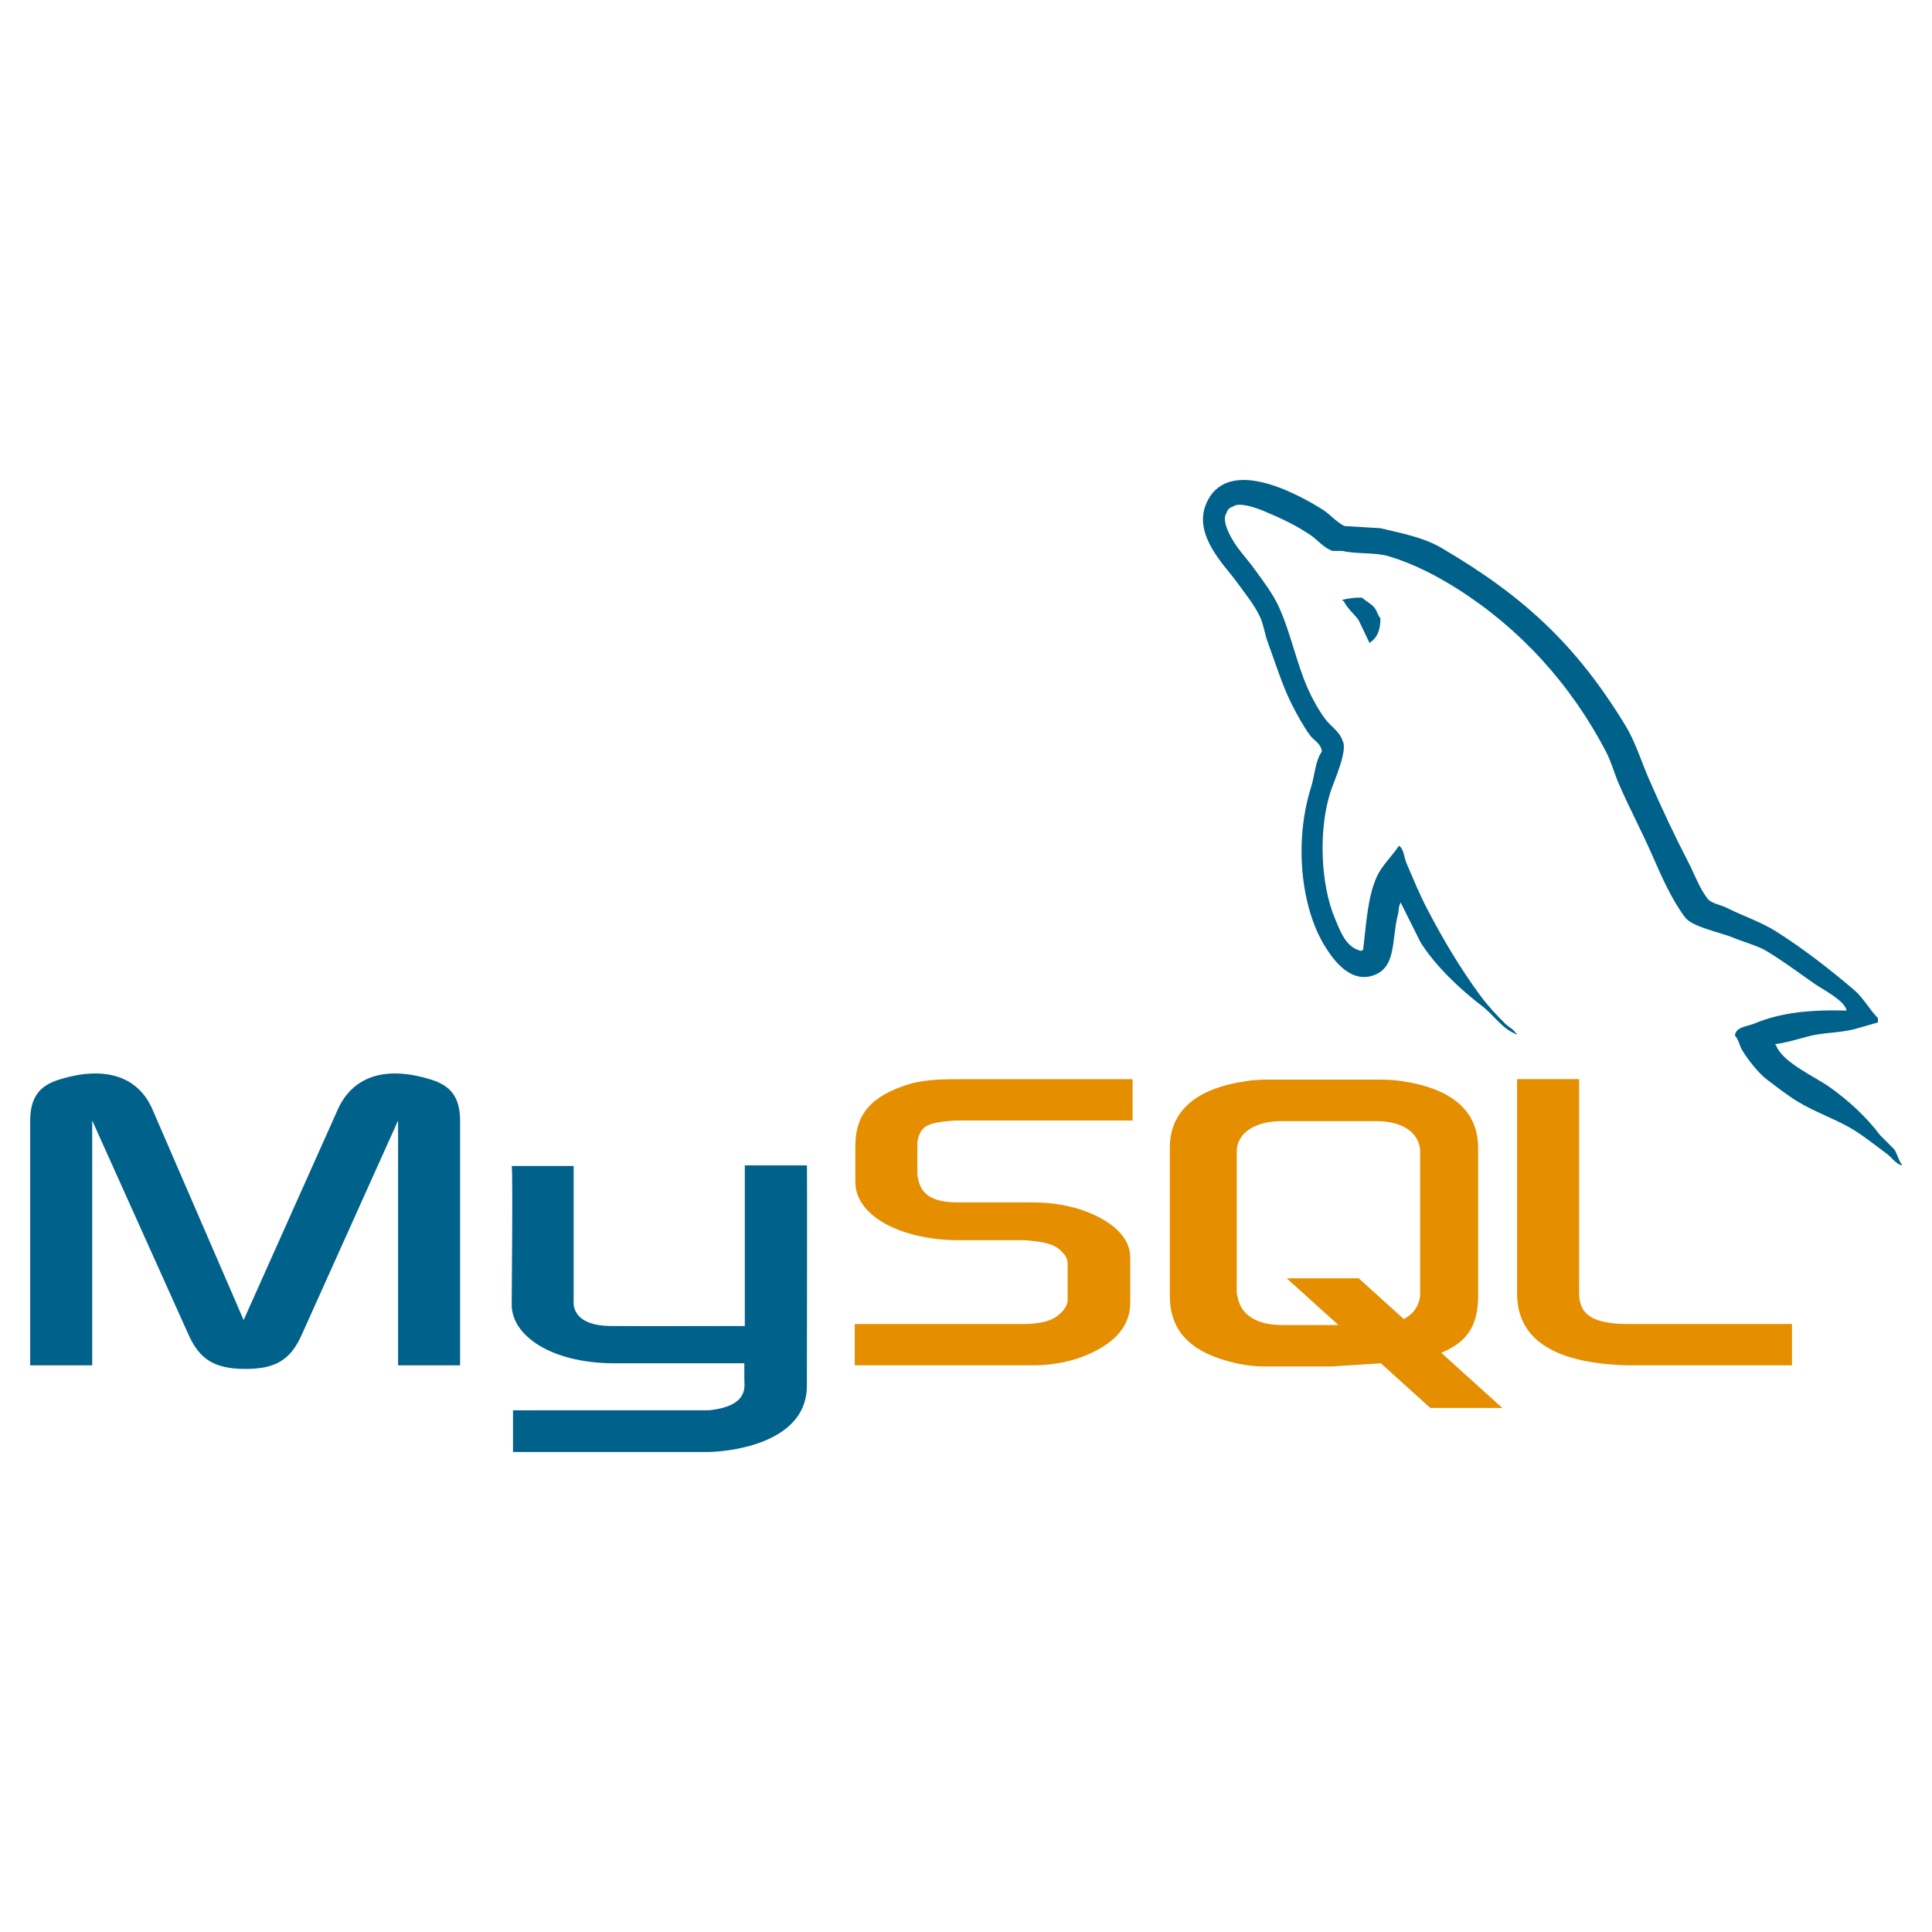
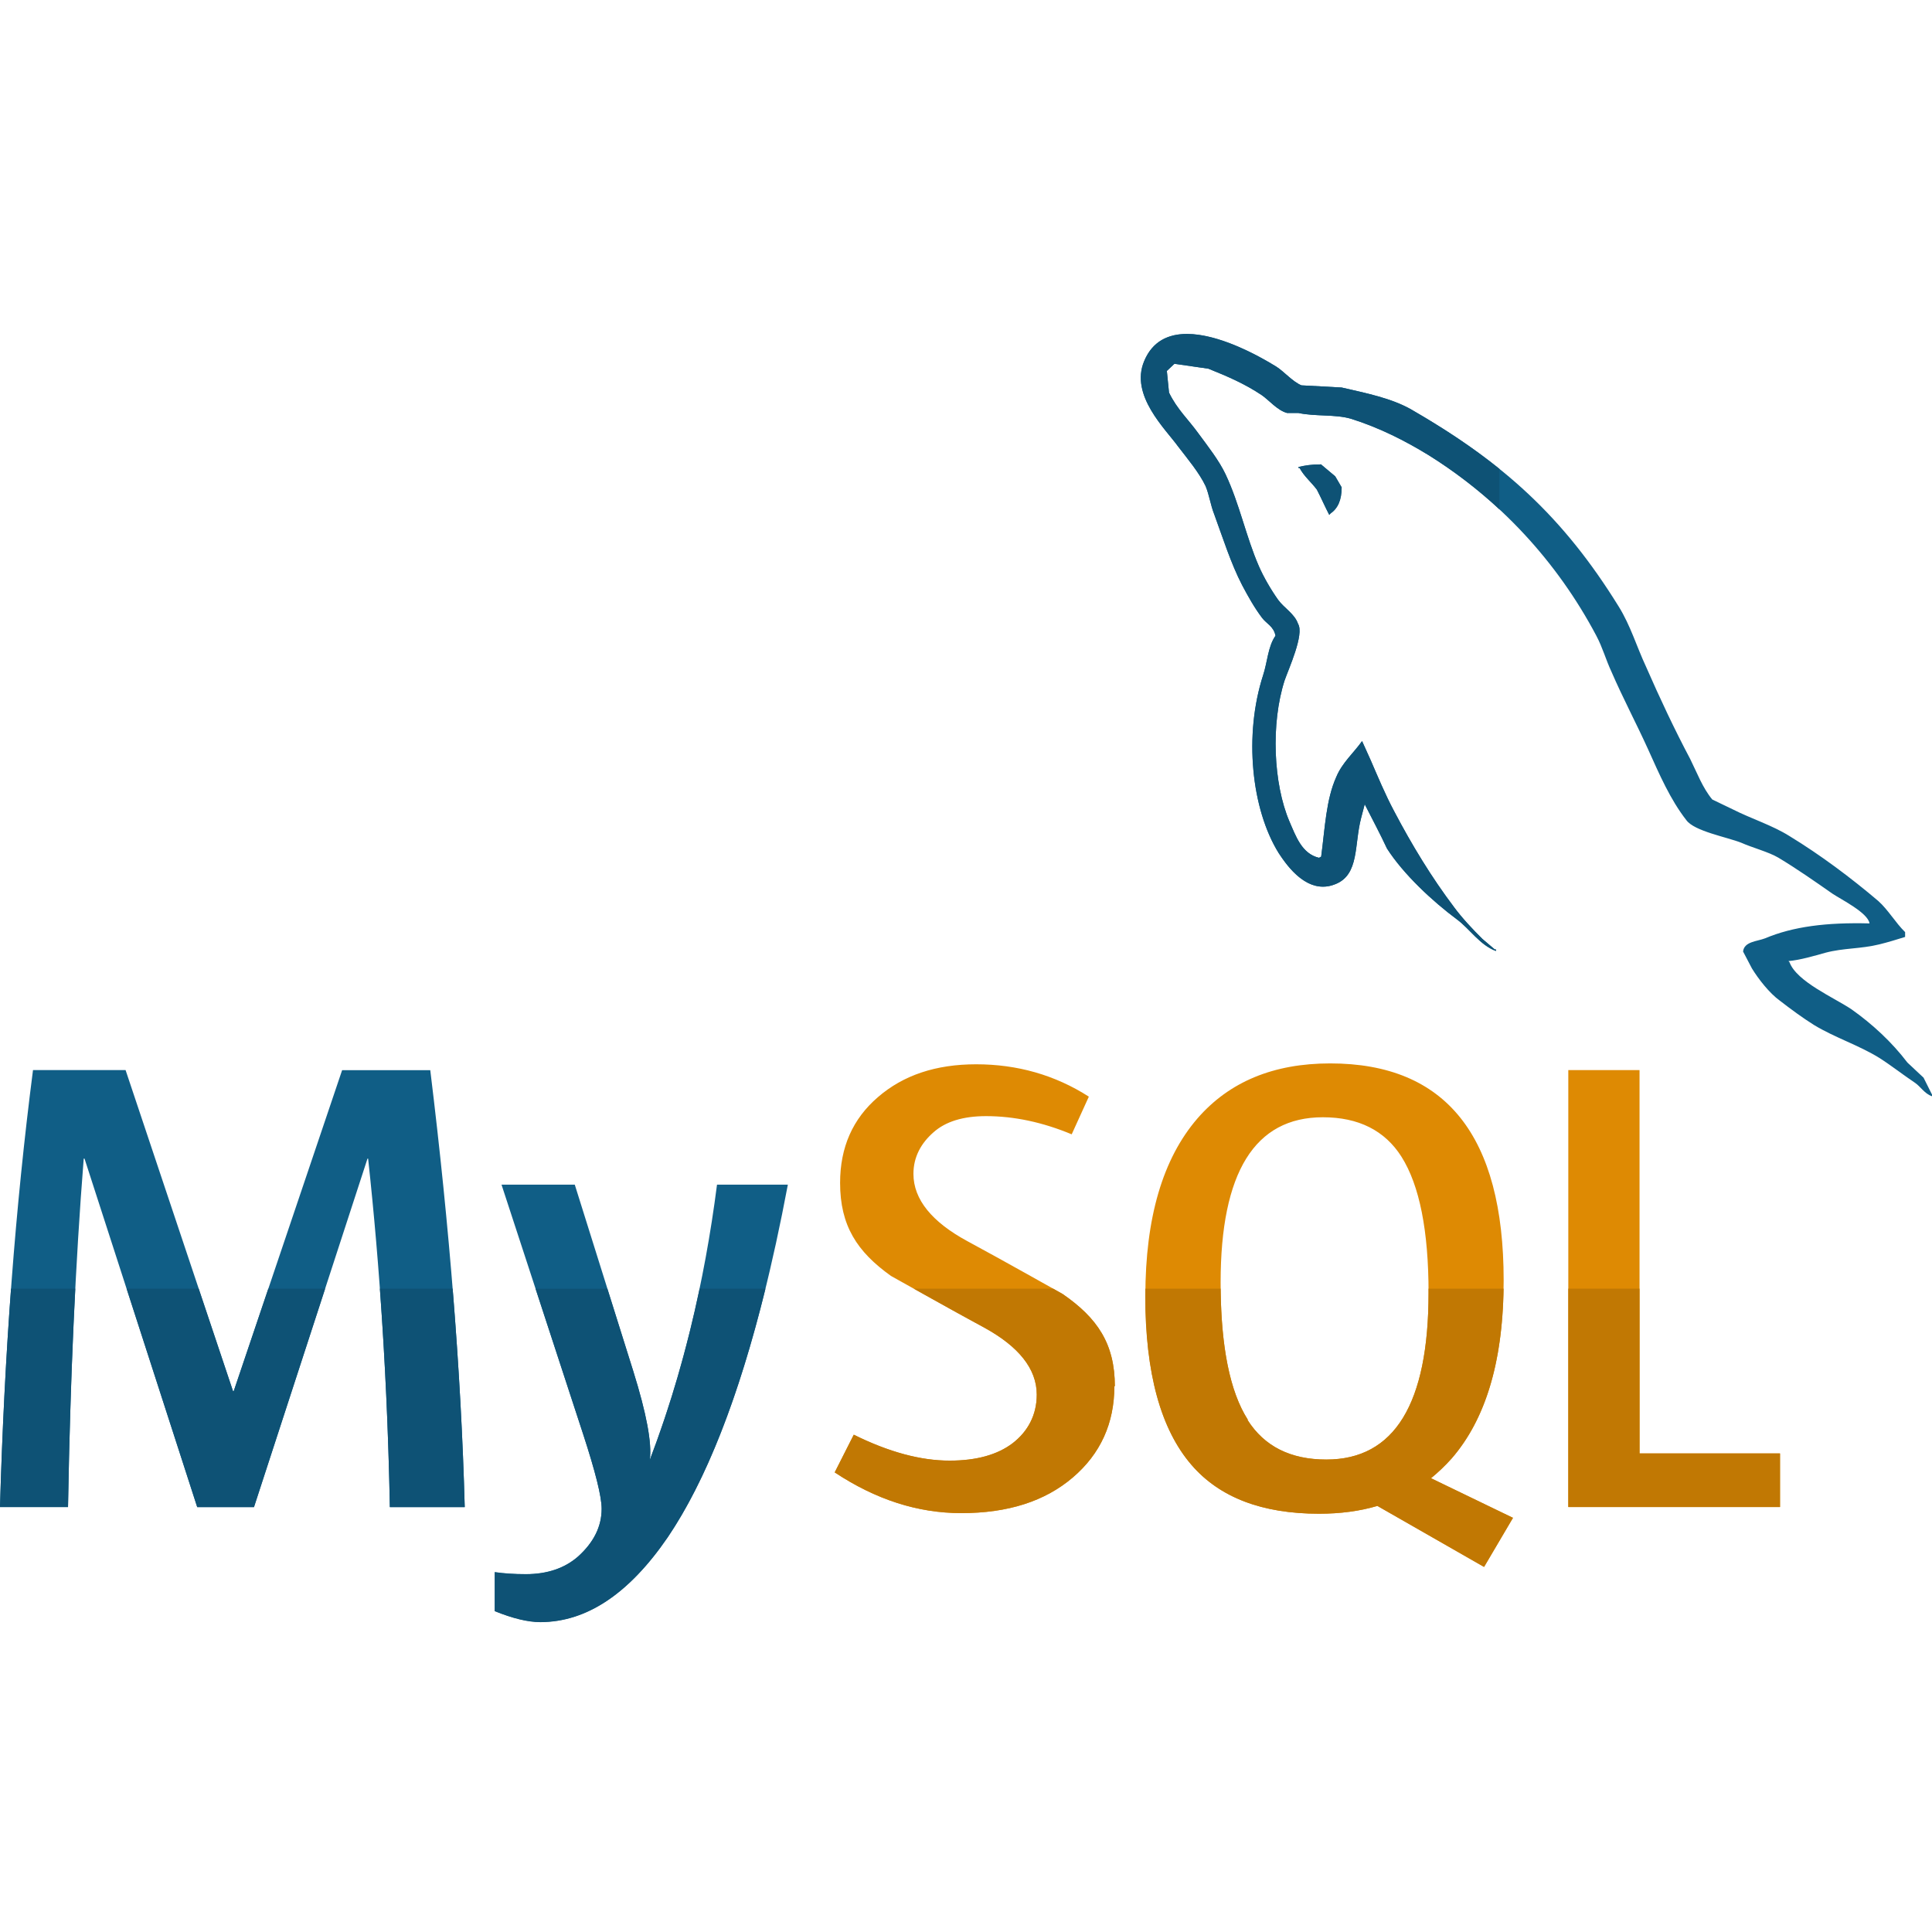
- <svg xmlns="http://www.w3.org/2000/svg" viewBox="0 0 128 128" id="mysql">
-   <path fill="#00618A" d="M2.001 90.458h4.108v-16.223l6.36 14.143c.75 1.712 1.777 2.317 3.792 2.317s3.003-.605 3.753-2.317l6.36-14.143v16.223h4.108v-16.196c0-1.58-.632-2.345-1.936-2.739-3.121-.974-5.215-.131-6.163 1.976l-6.241 13.958-6.043-13.959c-.909-2.106-3.042-2.949-6.163-1.976-1.304.395-1.936 1.159-1.936 2.739v16.197zM33.899 77.252h4.107v8.938c-.038.485.156 1.625 2.406 1.661 1.148.018 8.862 0 8.934 0v-10.643h4.117c.019 0-.004 14.514-.004 14.574.022 3.58-4.441 4.357-6.499 4.417h-12.972v-2.764c.022 0 12.963.003 12.995-.001 2.645-.279 2.332-1.593 2.331-2.035v-1.078h-8.731c-4.062-.037-6.65-1.81-6.683-3.85-.002-.187.089-9.129-.001-9.219z" />
-   <path fill="#E48E00" d="M56.63 90.458h11.812c1.383 0 2.727-.289 3.793-.789 1.777-.816 2.646-1.922 2.646-3.372v-3.002c0-1.185-.987-2.292-2.923-3.028-1.027-.396-2.292-.605-3.517-.605h-4.978c-1.659 0-2.449-.5-2.646-1.606-.039-.132-.039-.237-.039-.369v-1.87c0-.105 0-.211.039-.342.197-.843.632-1.08 2.094-1.212l.395-.026h11.733v-2.738h-11.535c-1.659 0-2.528.105-3.318.342-2.449.764-3.517 1.975-3.517 4.082v2.396c0 1.844 2.095 3.424 5.61 3.793.396.025.79.053 1.185.053h4.267c.158 0 .316 0 .435.025 1.304.105 1.856.343 2.252.816.237.237.315.475.315.737v2.397c0 .289-.197.658-.592.974-.355.316-.948.527-1.738.58l-.435.026h-11.338v2.738zM100.511 85.692c0 2.817 2.094 4.397 6.32 4.714.395.026.79.052 1.185.052h10.706v-2.738h-10.784c-2.41 0-3.318-.606-3.318-2.055v-14.168h-4.108v14.195zM77.503 85.834v-9.765c0-2.48 1.742-3.985 5.186-4.46.356-.053.753-.079 1.108-.079h7.799c.396 0 .752.026 1.147.079 3.444.475 5.187 1.979 5.187 4.46v9.765c0 2.014-.74 3.09-2.445 3.792l4.048 3.653h-4.771l-3.274-2.956-3.296.209h-4.395c-.752 0-1.543-.105-2.414-.343-2.613-.712-3.88-2.085-3.88-4.355zm4.434-.237c0 .132.039.265.079.423.237 1.135 1.307 1.768 2.929 1.768h3.732l-3.428-3.095h4.771l2.989 2.7c.552-.295.914-.743 1.041-1.32.039-.132.039-.264.039-.396v-9.368c0-.105 0-.238-.039-.37-.238-1.056-1.307-1.662-2.89-1.662h-6.216c-1.82 0-3.008.792-3.008 2.032v9.288z" />
-   <path fill="#00618A" d="M122.336 66.952c-2.525-.069-4.454.166-6.104.861-.469.198-1.216.203-1.292.79.257.271.297.674.502 1.006.394.637 1.059 1.491 1.652 1.938.647.489 1.315 1.013 2.011 1.437 1.235.754 2.615 1.184 3.806 1.938.701.446 1.397 1.006 2.082 1.509.339.247.565.634 1.006.789v-.071c-.231-.294-.291-.698-.503-1.006l-.934-.934c-.913-1.212-2.071-2.275-3.304-3.159-.982-.705-3.18-1.658-3.59-2.801l-.072-.071c.696-.079 1.512-.331 2.154-.503 1.08-.29 2.045-.215 3.16-.503l1.508-.432v-.286c-.563-.578-.966-1.344-1.58-1.867-1.607-1.369-3.363-2.737-5.17-3.879-1.002-.632-2.241-1.043-3.304-1.579-.356-.181-.984-.274-1.221-.575-.559-.711-.862-1.612-1.293-2.441-.9-1.735-1.786-3.631-2.585-5.458-.544-1.245-.9-2.473-1.579-3.59-3.261-5.361-6.771-8.597-12.208-11.777-1.157-.677-2.55-.943-4.021-1.292l-2.37-.144c-.481-.201-.983-.791-1.436-1.077-1.802-1.138-6.422-3.613-7.756-.358-.842 2.054 1.26 4.058 2.011 5.099.527.73 1.203 1.548 1.58 2.369.248.54.29 1.081.503 1.652.521 1.406.976 2.937 1.651 4.236.341.658.718 1.351 1.149 1.939.264.36.718.52.789 1.077-.443.62-.469 1.584-.718 2.369-1.122 3.539-.699 7.938.934 10.557.501.805 1.681 2.529 3.303 1.867 1.419-.578 1.103-2.369 1.509-3.95.092-.357.035-.621.215-.861v.072l1.293 2.585c.957 1.541 2.654 3.15 4.093 4.237.746.563 1.334 1.538 2.298 1.867v-.073h-.071c-.188-.291-.479-.411-.719-.646-.562-.551-1.187-1.235-1.651-1.867-1.309-1.776-2.465-3.721-3.519-5.745-.503-.966-.94-2.032-1.364-3.016-.164-.379-.162-.953-.502-1.148-.466.72-1.149 1.303-1.509 2.154-.574 1.36-.648 3.019-.861 4.739l-.144.071c-1.001-.241-1.352-1.271-1.724-2.154-.94-2.233-1.115-5.83-.287-8.401.214-.666 1.181-2.761.789-3.376-.187-.613-.804-.967-1.148-1.437-.427-.579-.854-1.341-1.149-2.011-.77-1.741-1.129-3.696-1.938-5.457-.388-.842-1.042-1.693-1.58-2.441-.595-.83-1.262-1.44-1.724-2.442-.164-.356-.387-.927-.144-1.293.077-.247.188-.35.432-.431.416-.321 1.576.107 2.01.287 1.152.479 2.113.934 3.089 1.58.468.311.941.911 1.508 1.077h.646c1.011.232 2.144.071 3.088.358 1.67.508 3.166 1.297 4.524 2.155 4.139 2.614 7.522 6.334 9.838 10.772.372.715.534 1.396.861 2.154.662 1.528 1.496 3.101 2.154 4.596.657 1.491 1.298 2.996 2.227 4.237.488.652 2.374 1.002 3.231 1.364.601.254 1.585.519 2.154.861 1.087.656 2.141 1.437 3.16 2.155.509.362 2.076 1.149 2.154 1.798zM90.237 39.593c-.526-.01-.899.058-1.293.144v.071h.072c.251.517.694.849 1.005 1.293l.719 1.508.071-.071c.445-.313.648-.814.646-1.58-.179-.188-.205-.423-.359-.646-.204-.3-.602-.468-.861-.719z" />
+ <svg xmlns="http://www.w3.org/2000/svg" enable-background="new 0 0 24 24" viewBox="0 0 24 24" id="mysql">
+   <path fill="#105E86" d="M6.532,19.554c-0.146,0-0.276-0.009-0.386-0.025v0.484c0.226,0.091,0.413,0.136,0.566,0.136c0.573,0,1.101-0.35,1.583-1.054c0.616-0.91,1.114-2.371,1.492-4.379h-0.88c-0.158,1.233-0.436,2.375-0.835,3.42c0.028-0.209-0.041-0.576-0.205-1.102L7.14,14.716H6.23l1.014,3.099c0.152,0.466,0.23,0.776,0.23,0.927c0,0.22-0.098,0.418-0.295,0.595C7.015,19.479,6.8,19.554,6.532,19.554L6.532,19.554z" />
+   <polygon fill="#DE8A03" points="19.482 13.293 19.482 18.721 22.112 18.721 22.112 18.055 20.367 18.055 20.367 13.293 19.482 13.293" />
+   <path fill="#105E86" d="M1.04,14.393h0.01l1.4,4.329h0.705l1.41-4.329h0.008c0.147,1.355,0.24,2.796,0.27,4.329H5.77h0.003c-0.044-1.639-0.186-3.451-0.428-5.428H4.25l-1.347,3.989H2.895L1.56,13.293H0.41C0.192,14.981,0.055,16.792,0,18.721h0.845C0.872,17.135,0.937,15.691,1.04,14.393L1.04,14.393z" />
+   <path fill="#DE8A03" d="M18.679 15.906c0-1.797-.718-2.696-2.155-2.696-.704 0-1.254.228-1.65.685-.43.499-.646 1.233-.646 2.204 0 .954.19 1.655.575 2.1.349.404.877.605 1.583.605.264 0 .506-.032.725-.097l1.325.758.36-.611h-.003l-1.016-.491c.09-.074.177-.156.256-.245C18.464 17.621 18.679 16.883 18.679 15.906L18.679 15.906zM16.476 18.131c-.445 0-.77-.164-.978-.491l.002-.005c-.225-.353-.337-.923-.337-1.704 0-1.367.424-2.052 1.27-2.052.443 0 .77.164.977.491.224.355.336.919.336 1.691C17.746 17.439 17.322 18.131 16.476 18.131L16.476 18.131zM13.2 16.074c0 0-.794-.447-1.187-.658-.432-.235-.666-.513-.666-.834 0-.21.095-.381.248-.515.152-.136.371-.202.654-.202.349 0 .704.076 1.064.226l.213-.468c-.42-.269-.888-.402-1.4-.402-.5 0-.905.135-1.22.408-.313.269-.47.623-.47 1.065 0 .531.21.855.632 1.156 0 0 .776.436 1.163.645.418.23.648.506.648.83 0 .255-.112.459-.3.604-.19.144-.451.216-.783.216-.357 0-.752-.105-1.19-.322l-.237.468c.509.337 1.03.506 1.573.506.581 0 1.04-.148 1.385-.443.344-.294.516-.673.516-1.135l.006.003C13.848 16.693 13.633 16.373 13.2 16.074L13.2 16.074z" />
+   <path fill="#0E5275" d="M9.509,16.008H8.691c-0.156,0.748-0.363,1.458-0.619,2.128c0.028-0.209-0.041-0.576-0.205-1.102l-0.322-1.025H6.653l0.591,1.807c0.152,0.466,0.23,0.776,0.23,0.927c0,0.22-0.098,0.418-0.295,0.595c-0.164,0.143-0.379,0.218-0.647,0.218c-0.146,0-0.276-0.009-0.386-0.025v0.484c0.226,0.091,0.413,0.136,0.566,0.136c0.573,0,1.101-0.35,1.583-1.054C8.77,18.393,9.175,17.363,9.509,16.008L9.509,16.008z" />
+   <polygon fill="#C17803" points="20.367 16.008 19.482 16.008 19.482 18.721 22.112 18.721 22.112 18.055 20.367 18.055 20.367 16.008" />
+   <path fill="#0E5275" d="M0.935,16.008H0.137C0.072,16.884,0.027,17.789,0,18.721h0.845C0.861,17.765,0.891,16.86,0.935,16.008L0.935,16.008z M4.039,16.008H3.333l-0.43,1.274H2.895l-0.427-1.274H1.573l0.877,2.714h0.705L4.039,16.008L4.039,16.008z M5.623,16.008H4.719c0.064,0.871,0.106,1.775,0.124,2.714H5.77h0.003C5.75,17.864,5.7,16.959,5.623,16.008L5.623,16.008z" />
+   <path fill="#C17803" d="M18.678 16.008h-.932c0 .018 0 .036 0 .054 0 1.378-.424 2.069-1.27 2.069-.445 0-.77-.164-.978-.491l.002-.005c-.218-.342-.329-.885-.337-1.627h-.935c0 .03-.001.06-.001.091 0 .954.19 1.655.575 2.1.349.404.877.605 1.583.605.264 0 .506-.032.725-.097l1.325.758.36-.611h-.003l-1.016-.491c.09-.074.177-.156.256-.245C18.449 17.639 18.664 16.934 18.678 16.008L18.678 16.008zM13.082 16.008h-1.731c.261.146.643.359.88.486.418.23.648.506.648.83 0 .255-.112.459-.3.604-.19.144-.451.216-.783.216-.357 0-.752-.105-1.19-.322l-.237.468c.509.337 1.03.506 1.573.506.581 0 1.04-.148 1.385-.443.344-.294.516-.673.516-1.135l.006.003c0-.528-.215-.847-.648-1.146C13.2 16.074 13.155 16.049 13.082 16.008L13.082 16.008z" />
+   <path fill="#105E86" d="M16.406,5.769c-0.115,0-0.194,0.013-0.275,0.032v0.013h0.014c0.054,0.102,0.146,0.177,0.214,0.268c0.054,0.104,0.1,0.21,0.154,0.314l0.013-0.015c0.094-0.065,0.141-0.169,0.141-0.327l-0.08-0.137l-0.18-0.151L16.406,5.769L16.406,5.769z" />
+   <path fill="#105E86" d="M23.695,13.2c-0.194-0.255-0.435-0.478-0.695-0.662c-0.214-0.144-0.682-0.344-0.77-0.585l-0.013-0.014c0.146-0.013,0.32-0.065,0.46-0.104c0.227-0.06,0.435-0.046,0.67-0.104c0.106-0.026,0.213-0.059,0.319-0.092v-0.06c-0.12-0.117-0.21-0.277-0.334-0.387c-0.34-0.289-0.717-0.571-1.104-0.807c-0.21-0.132-0.476-0.216-0.697-0.328l-0.26-0.125c-0.12-0.143-0.19-0.333-0.275-0.504c-0.192-0.361-0.38-0.761-0.547-1.143c-0.12-0.257-0.193-0.512-0.34-0.749c-0.69-1.116-1.437-1.792-2.586-2.454c-0.247-0.137-0.543-0.196-0.856-0.268c-0.167-0.008-0.334-0.02-0.5-0.027c-0.11-0.046-0.216-0.171-0.31-0.231c-0.38-0.235-1.364-0.746-1.644-0.07c-0.18,0.426,0.267,0.846,0.423,1.063c0.115,0.15,0.26,0.322,0.34,0.49c0.047,0.115,0.06,0.231,0.107,0.35c0.106,0.289,0.207,0.611,0.347,0.881c0.073,0.138,0.153,0.281,0.247,0.405c0.054,0.073,0.146,0.106,0.167,0.223c-0.094,0.134-0.1,0.328-0.154,0.491c-0.24,0.743-0.146,1.662,0.194,2.209c0.107,0.163,0.362,0.525,0.703,0.386c0.3-0.117,0.234-0.491,0.32-0.819l0.048-0.184v0.015c0.094,0.185,0.188,0.36,0.274,0.545c0.206,0.321,0.566,0.655,0.867,0.879c0.16,0.117,0.287,0.321,0.487,0.394v-0.019h-0.015l-0.154-0.131c-0.12-0.118-0.255-0.263-0.35-0.392c-0.28-0.37-0.527-0.777-0.747-1.196c-0.11-0.206-0.202-0.428-0.29-0.631L16.92,9.206c-0.1,0.143-0.247,0.268-0.32,0.445c-0.127,0.282-0.14,0.63-0.188,0.991l-0.027,0.014c-0.214-0.051-0.287-0.268-0.367-0.451c-0.2-0.467-0.233-1.216-0.06-1.753c0.047-0.137,0.247-0.572,0.167-0.702c-0.042-0.125-0.174-0.197-0.247-0.298c-0.087-0.122-0.18-0.281-0.24-0.419c-0.16-0.367-0.24-0.774-0.414-1.142c-0.08-0.17-0.22-0.348-0.334-0.503c-0.127-0.177-0.267-0.302-0.368-0.511l-0.027-0.269l0.094-0.089l0.422,0.061c0.247,0.099,0.455,0.19,0.662,0.328c0.094,0.065,0.195,0.19,0.315,0.222h0.14c0.214,0.046,0.455,0.014,0.655,0.072c0.355,0.112,0.675,0.275,0.962,0.451c0.876,0.546,1.596,1.32,2.085,2.244c0.08,0.151,0.115,0.29,0.188,0.447c0.14,0.324,0.313,0.65,0.455,0.964c0.14,0.31,0.275,0.624,0.476,0.881c0.1,0.137,0.502,0.209,0.682,0.28c0.133,0.06,0.34,0.114,0.46,0.185c0.23,0.138,0.454,0.295,0.67,0.446c0.11,0.074,0.443,0.238,0.463,0.371c-0.535-0.014-0.95,0.039-1.297,0.185c-0.1,0.039-0.26,0.039-0.274,0.164l0.11,0.21c0.08,0.131,0.218,0.308,0.346,0.4c0.14,0.108,0.28,0.212,0.427,0.304c0.26,0.157,0.555,0.25,0.81,0.408c0.145,0.092,0.293,0.209,0.44,0.307c0.073,0.049,0.12,0.137,0.214,0.169v-0.021l-0.105-0.21L23.695,13.2L23.695,13.2z" />
+   <path fill="#0E5275" d="M16.407,5.767l-0.002,0.002c-0.115,0-0.194,0.013-0.275,0.032v0.013h0.014c0.054,0.102,0.146,0.177,0.214,0.268c0.054,0.104,0.1,0.21,0.154,0.314l0.013-0.015c0.094-0.065,0.141-0.169,0.141-0.327l-0.08-0.137L16.407,5.767L16.407,5.767z" />
+   <path fill="#0E5275" d="M14.745,4.148c-0.229,0-0.427,0.088-0.531,0.337c-0.18,0.426,0.267,0.846,0.423,1.063c0.115,0.15,0.26,0.322,0.34,0.49c0.047,0.115,0.06,0.231,0.107,0.35c0.106,0.289,0.207,0.611,0.347,0.881c0.073,0.138,0.153,0.281,0.247,0.405c0.054,0.073,0.146,0.106,0.167,0.223c-0.094,0.134-0.1,0.328-0.154,0.491c-0.24,0.743-0.146,1.662,0.194,2.209c0.09,0.138,0.286,0.417,0.55,0.417c0.049,0,0.1-0.009,0.153-0.031c0.3-0.117,0.234-0.491,0.32-0.819l0.048-0.184v0.015c0.094,0.185,0.188,0.36,0.274,0.545c0.206,0.321,0.566,0.655,0.867,0.879c0.16,0.117,0.287,0.321,0.487,0.394v-0.019h-0.015l-0.154-0.131c-0.12-0.118-0.255-0.263-0.35-0.392c-0.28-0.37-0.527-0.777-0.747-1.196c-0.11-0.206-0.202-0.428-0.29-0.631L16.92,9.206c-0.1,0.143-0.247,0.268-0.32,0.445c-0.127,0.282-0.14,0.63-0.188,0.991l-0.027,0.014c-0.214-0.051-0.287-0.268-0.367-0.451c-0.2-0.467-0.233-1.216-0.06-1.753c0.047-0.137,0.247-0.572,0.167-0.702c-0.042-0.125-0.174-0.197-0.247-0.298c-0.087-0.122-0.18-0.281-0.24-0.419c-0.16-0.367-0.24-0.774-0.414-1.142c-0.08-0.17-0.22-0.348-0.334-0.503c-0.127-0.177-0.267-0.302-0.368-0.511l-0.027-0.269l0.094-0.089l0.422,0.061c0.247,0.099,0.455,0.19,0.662,0.328c0.094,0.065,0.195,0.19,0.315,0.222h0.14c0.214,0.046,0.455,0.014,0.655,0.072c0.355,0.112,0.675,0.275,0.962,0.451c0.315,0.197,0.611,0.423,0.882,0.675V5.825c-0.326-0.263-0.689-0.504-1.104-0.743c-0.247-0.137-0.543-0.196-0.856-0.268c-0.167-0.008-0.334-0.02-0.5-0.027c-0.11-0.046-0.216-0.171-0.31-0.231C15.618,4.407,15.137,4.148,14.745,4.148L14.745,4.148z" />
</svg>
